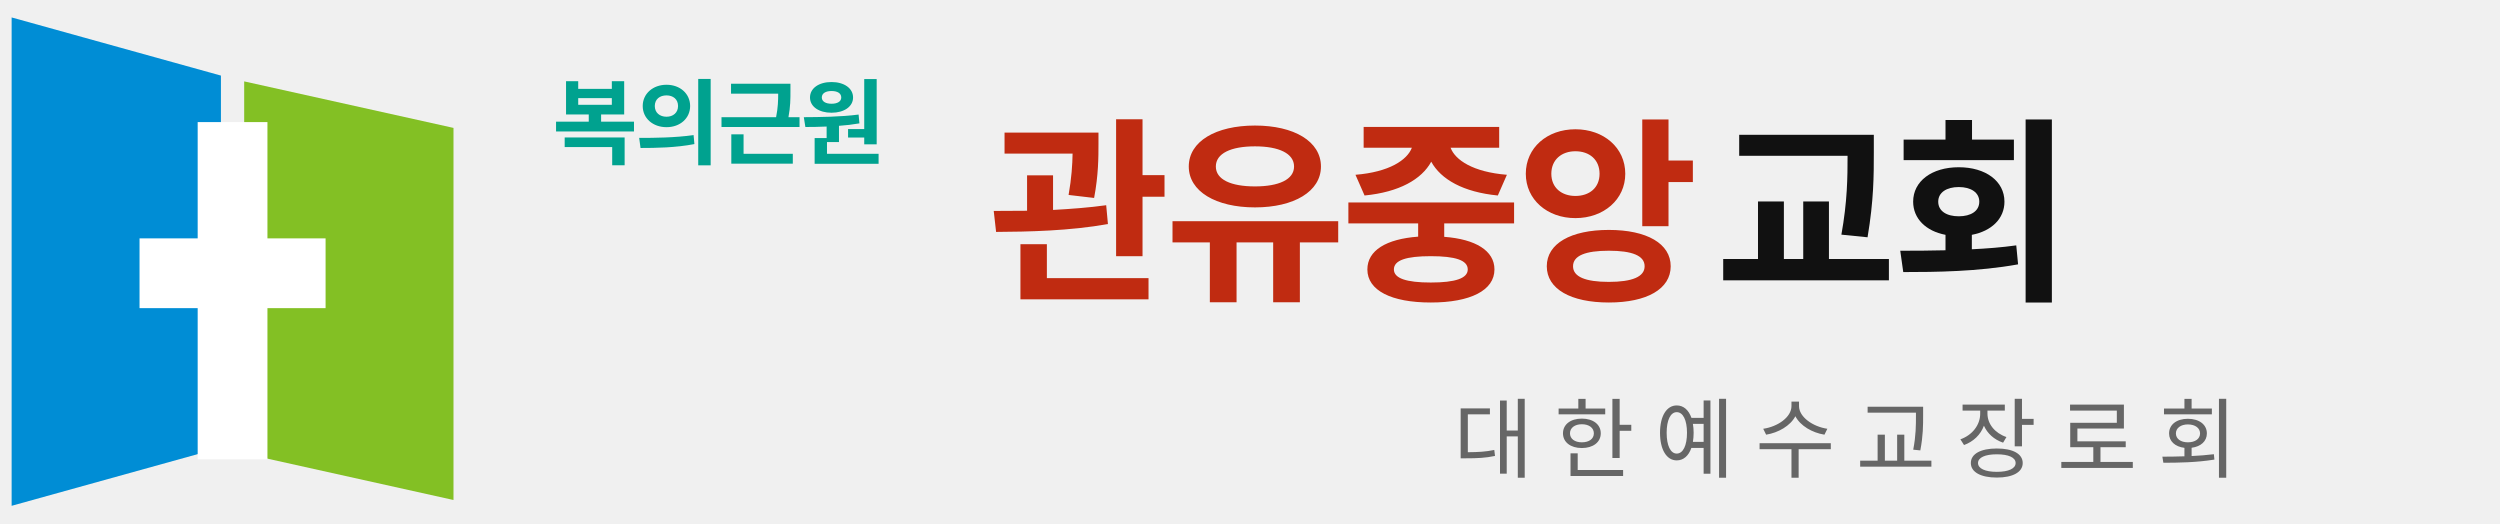
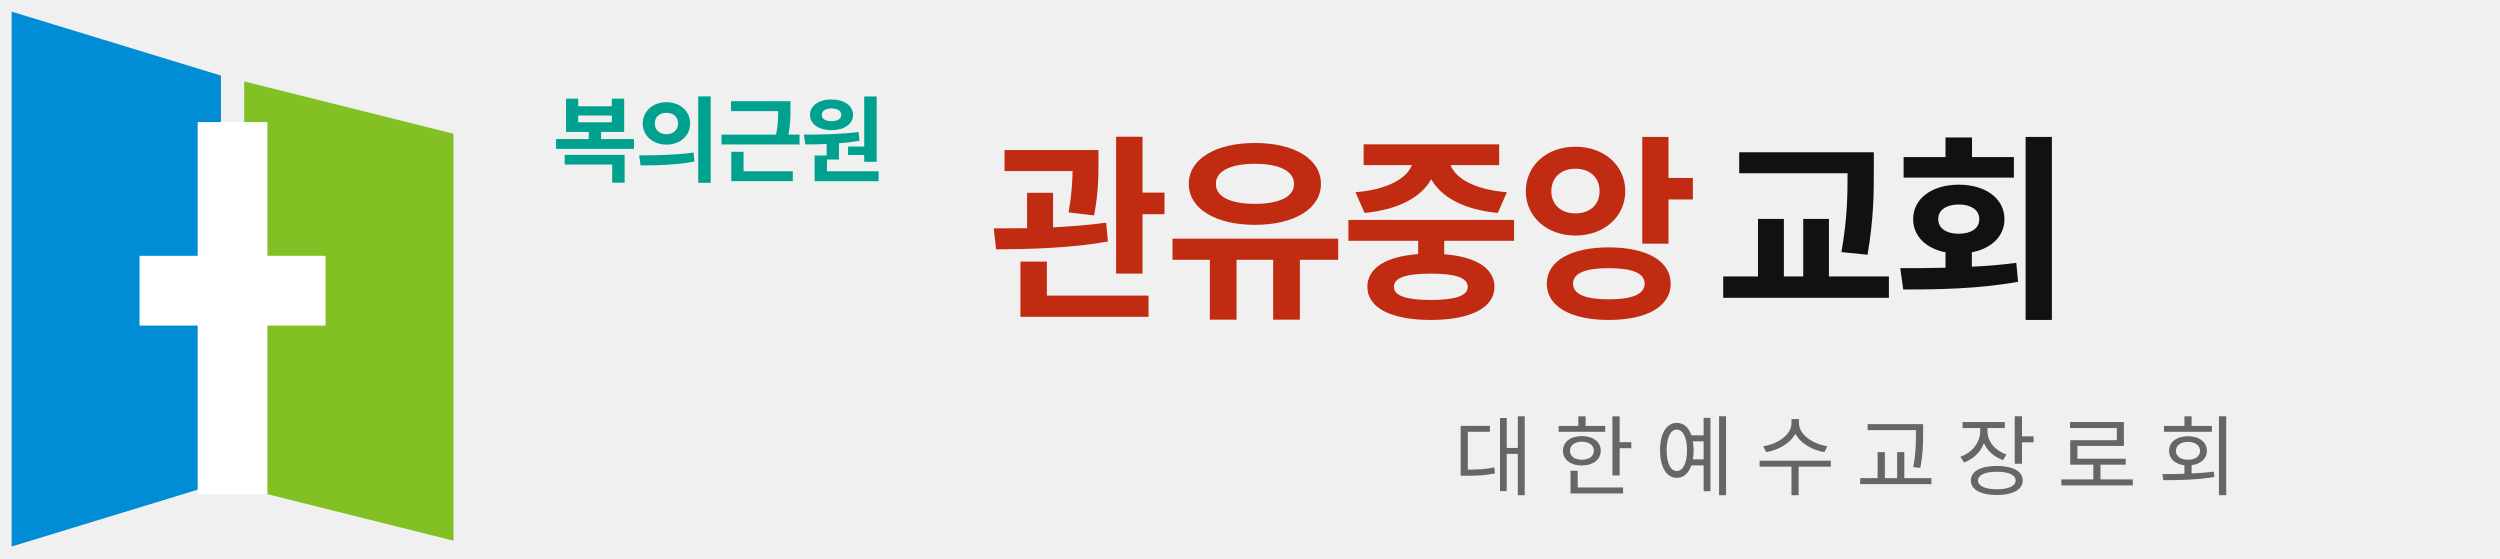
- <svg xmlns="http://www.w3.org/2000/svg" viewBox="10 5 430 90" width="100%" height="100%">
+ <svg xmlns="http://www.w3.org/2000/svg" viewBox="10 2 430 96" width="100%" height="100%">
  <g id="logo-symbol">
-     <path d="M 12 8 L 48 18 L 48 82 L 12 92 Z" fill="#008dd5" />
-     <path d="M 52 19 L 88 27 L 88 91 L 52 83 Z" fill="#83c024" />
-     <rect x="44" y="26" width="12" height="58" fill="#ffffff" />
+     <path d="M 12 4 L 48 15 L 48 85 L 12 96 Z" fill="#008dd5" />
+     <path d="M 52 16 L 88 25 L 88 95 L 52 86 Z" fill="#83c024" />
+     <rect x="44" y="23" width="12" height="64" fill="#ffffff" />
    <rect x="34" y="46" width="32" height="12" fill="#ffffff" />
  </g>
  <g id="logo-text" font-family="'Noto Sans KR', 'Malgun Gothic', 'Apple SD Gothic Neo', sans-serif">
    <text x="105" y="32" fill="#00a28f" font-size="16" font-weight="700" letter-spacing="-0.5px">복의근원</text>
    <text x="180" y="54" fill="#c02b11" font-size="34" font-weight="800" letter-spacing="-1px">관유중앙</text>
    <text x="305" y="54" fill="#111111" font-size="34" font-weight="800" letter-spacing="-1px">교회</text>
    <text x="260" y="86" fill="#666666" font-size="15" font-weight="500" letter-spacing="3.5px">대한예수교장로회</text>
  </g>
</svg>
